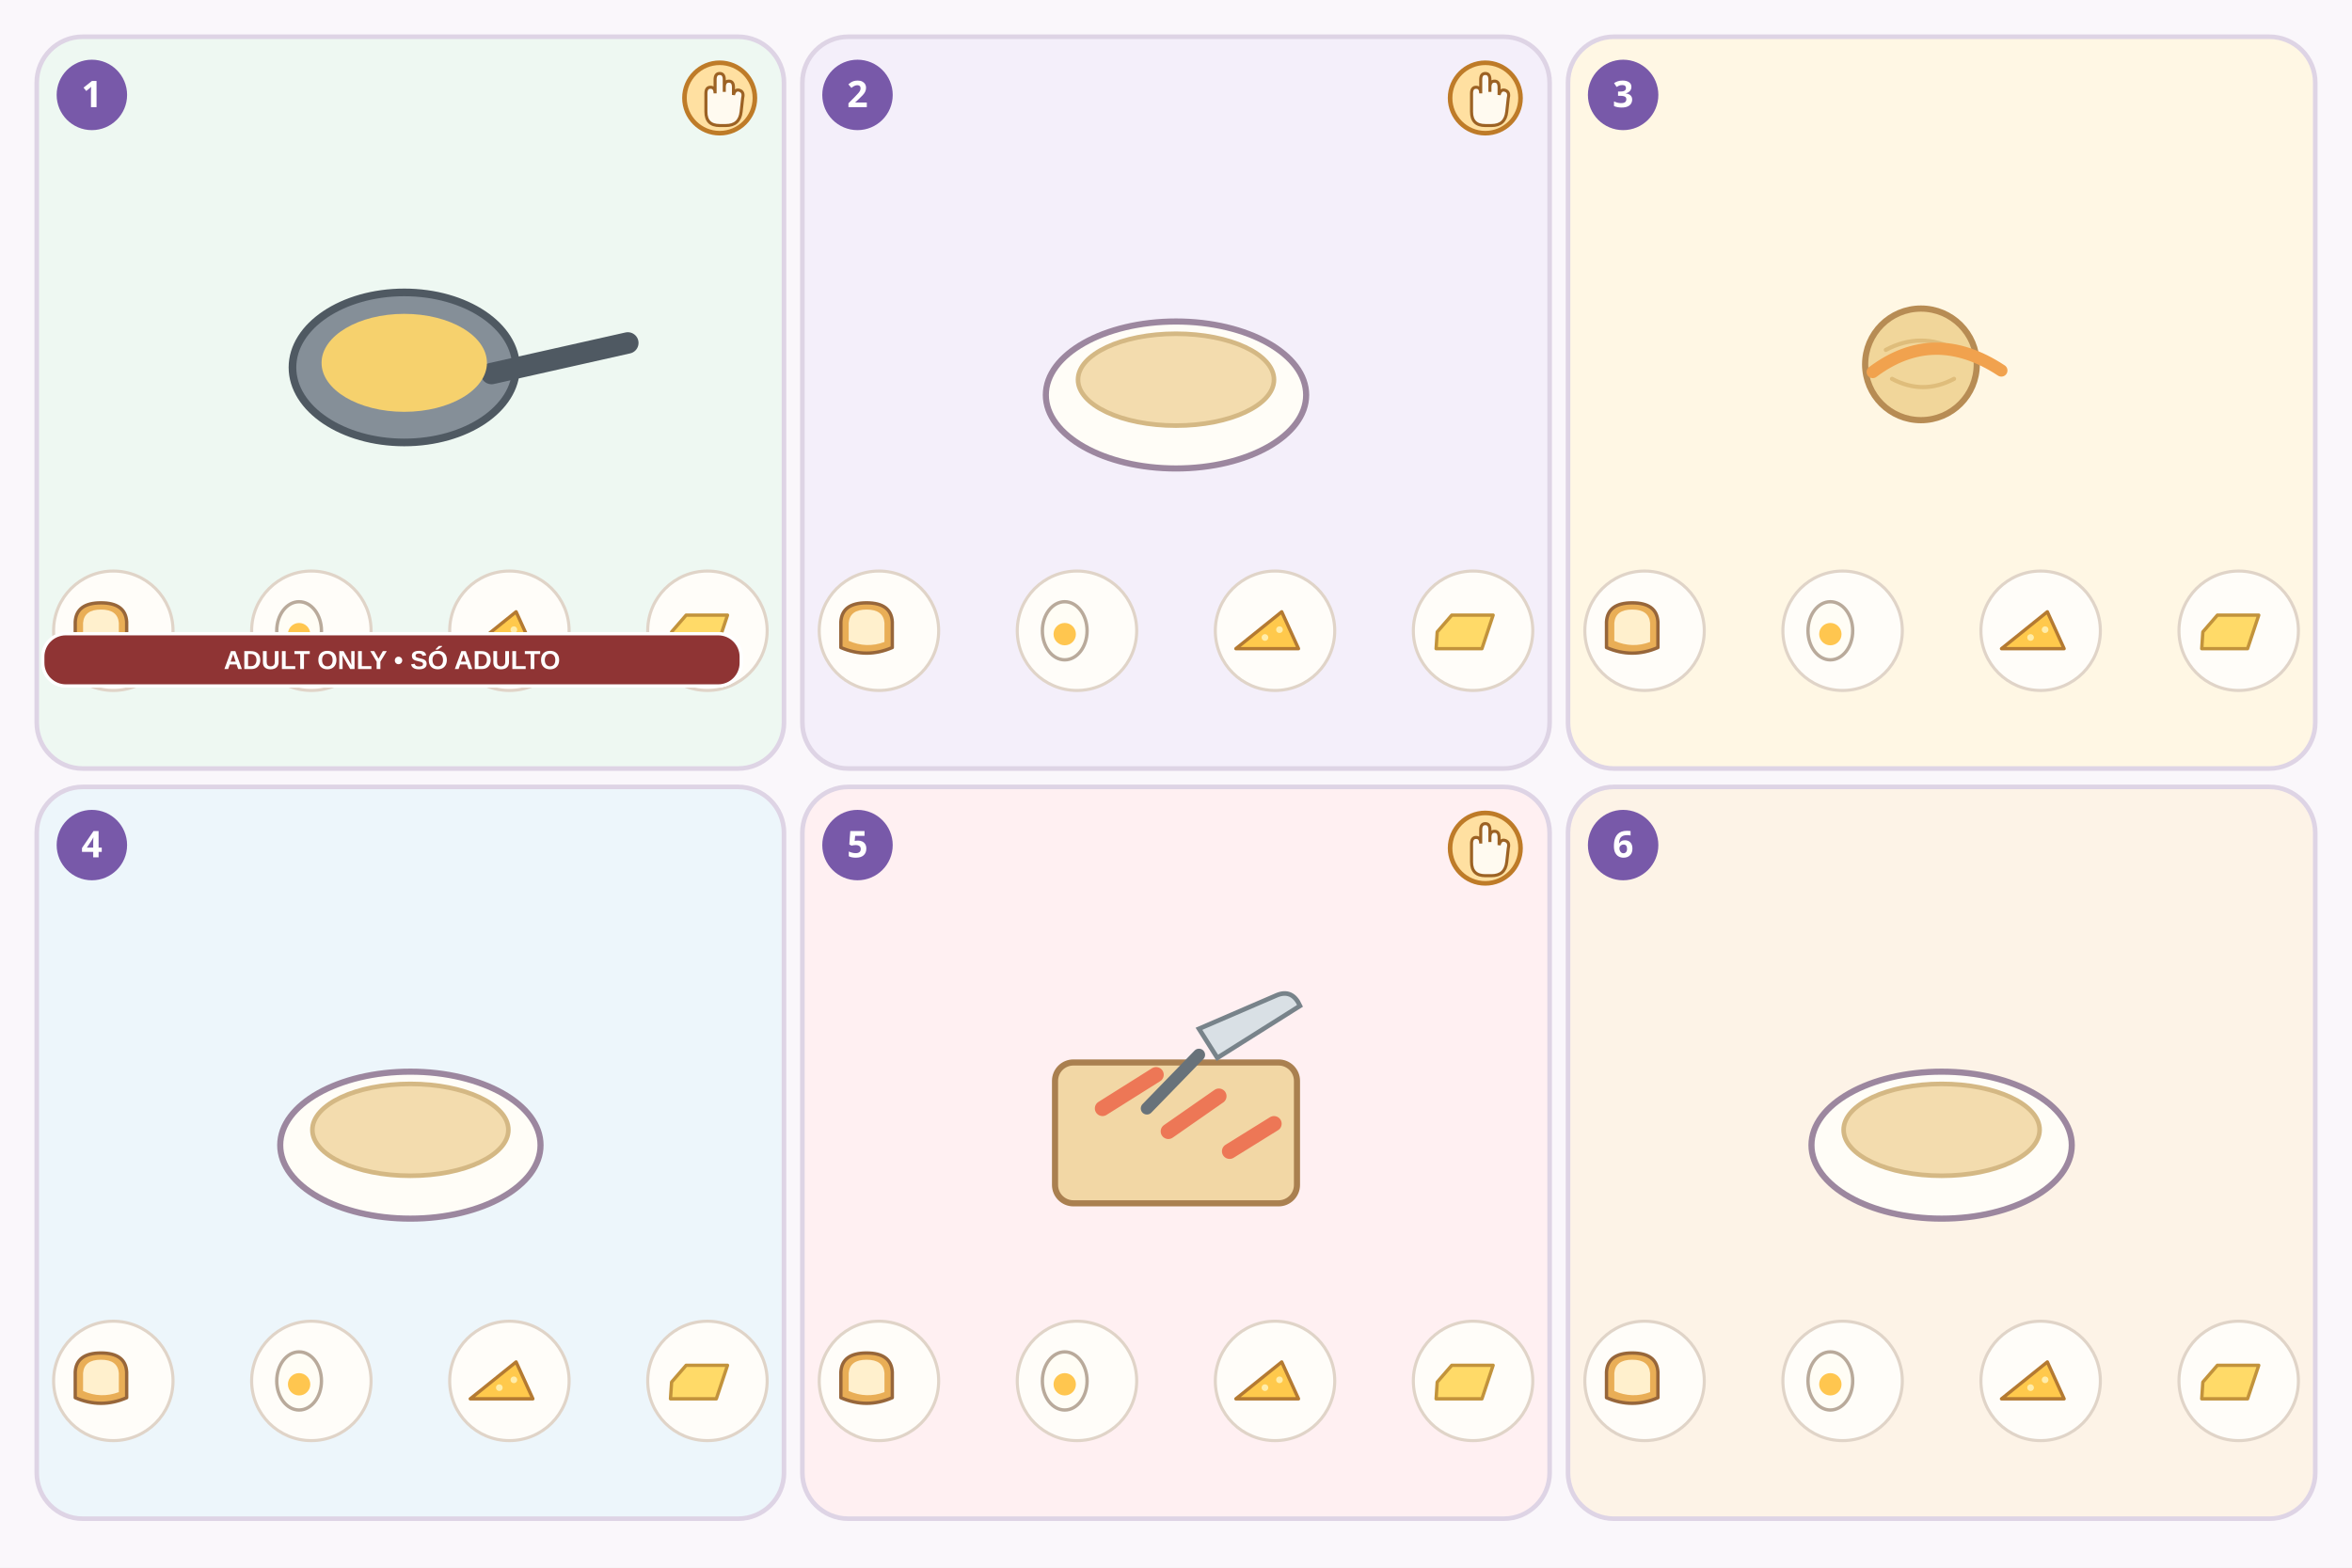
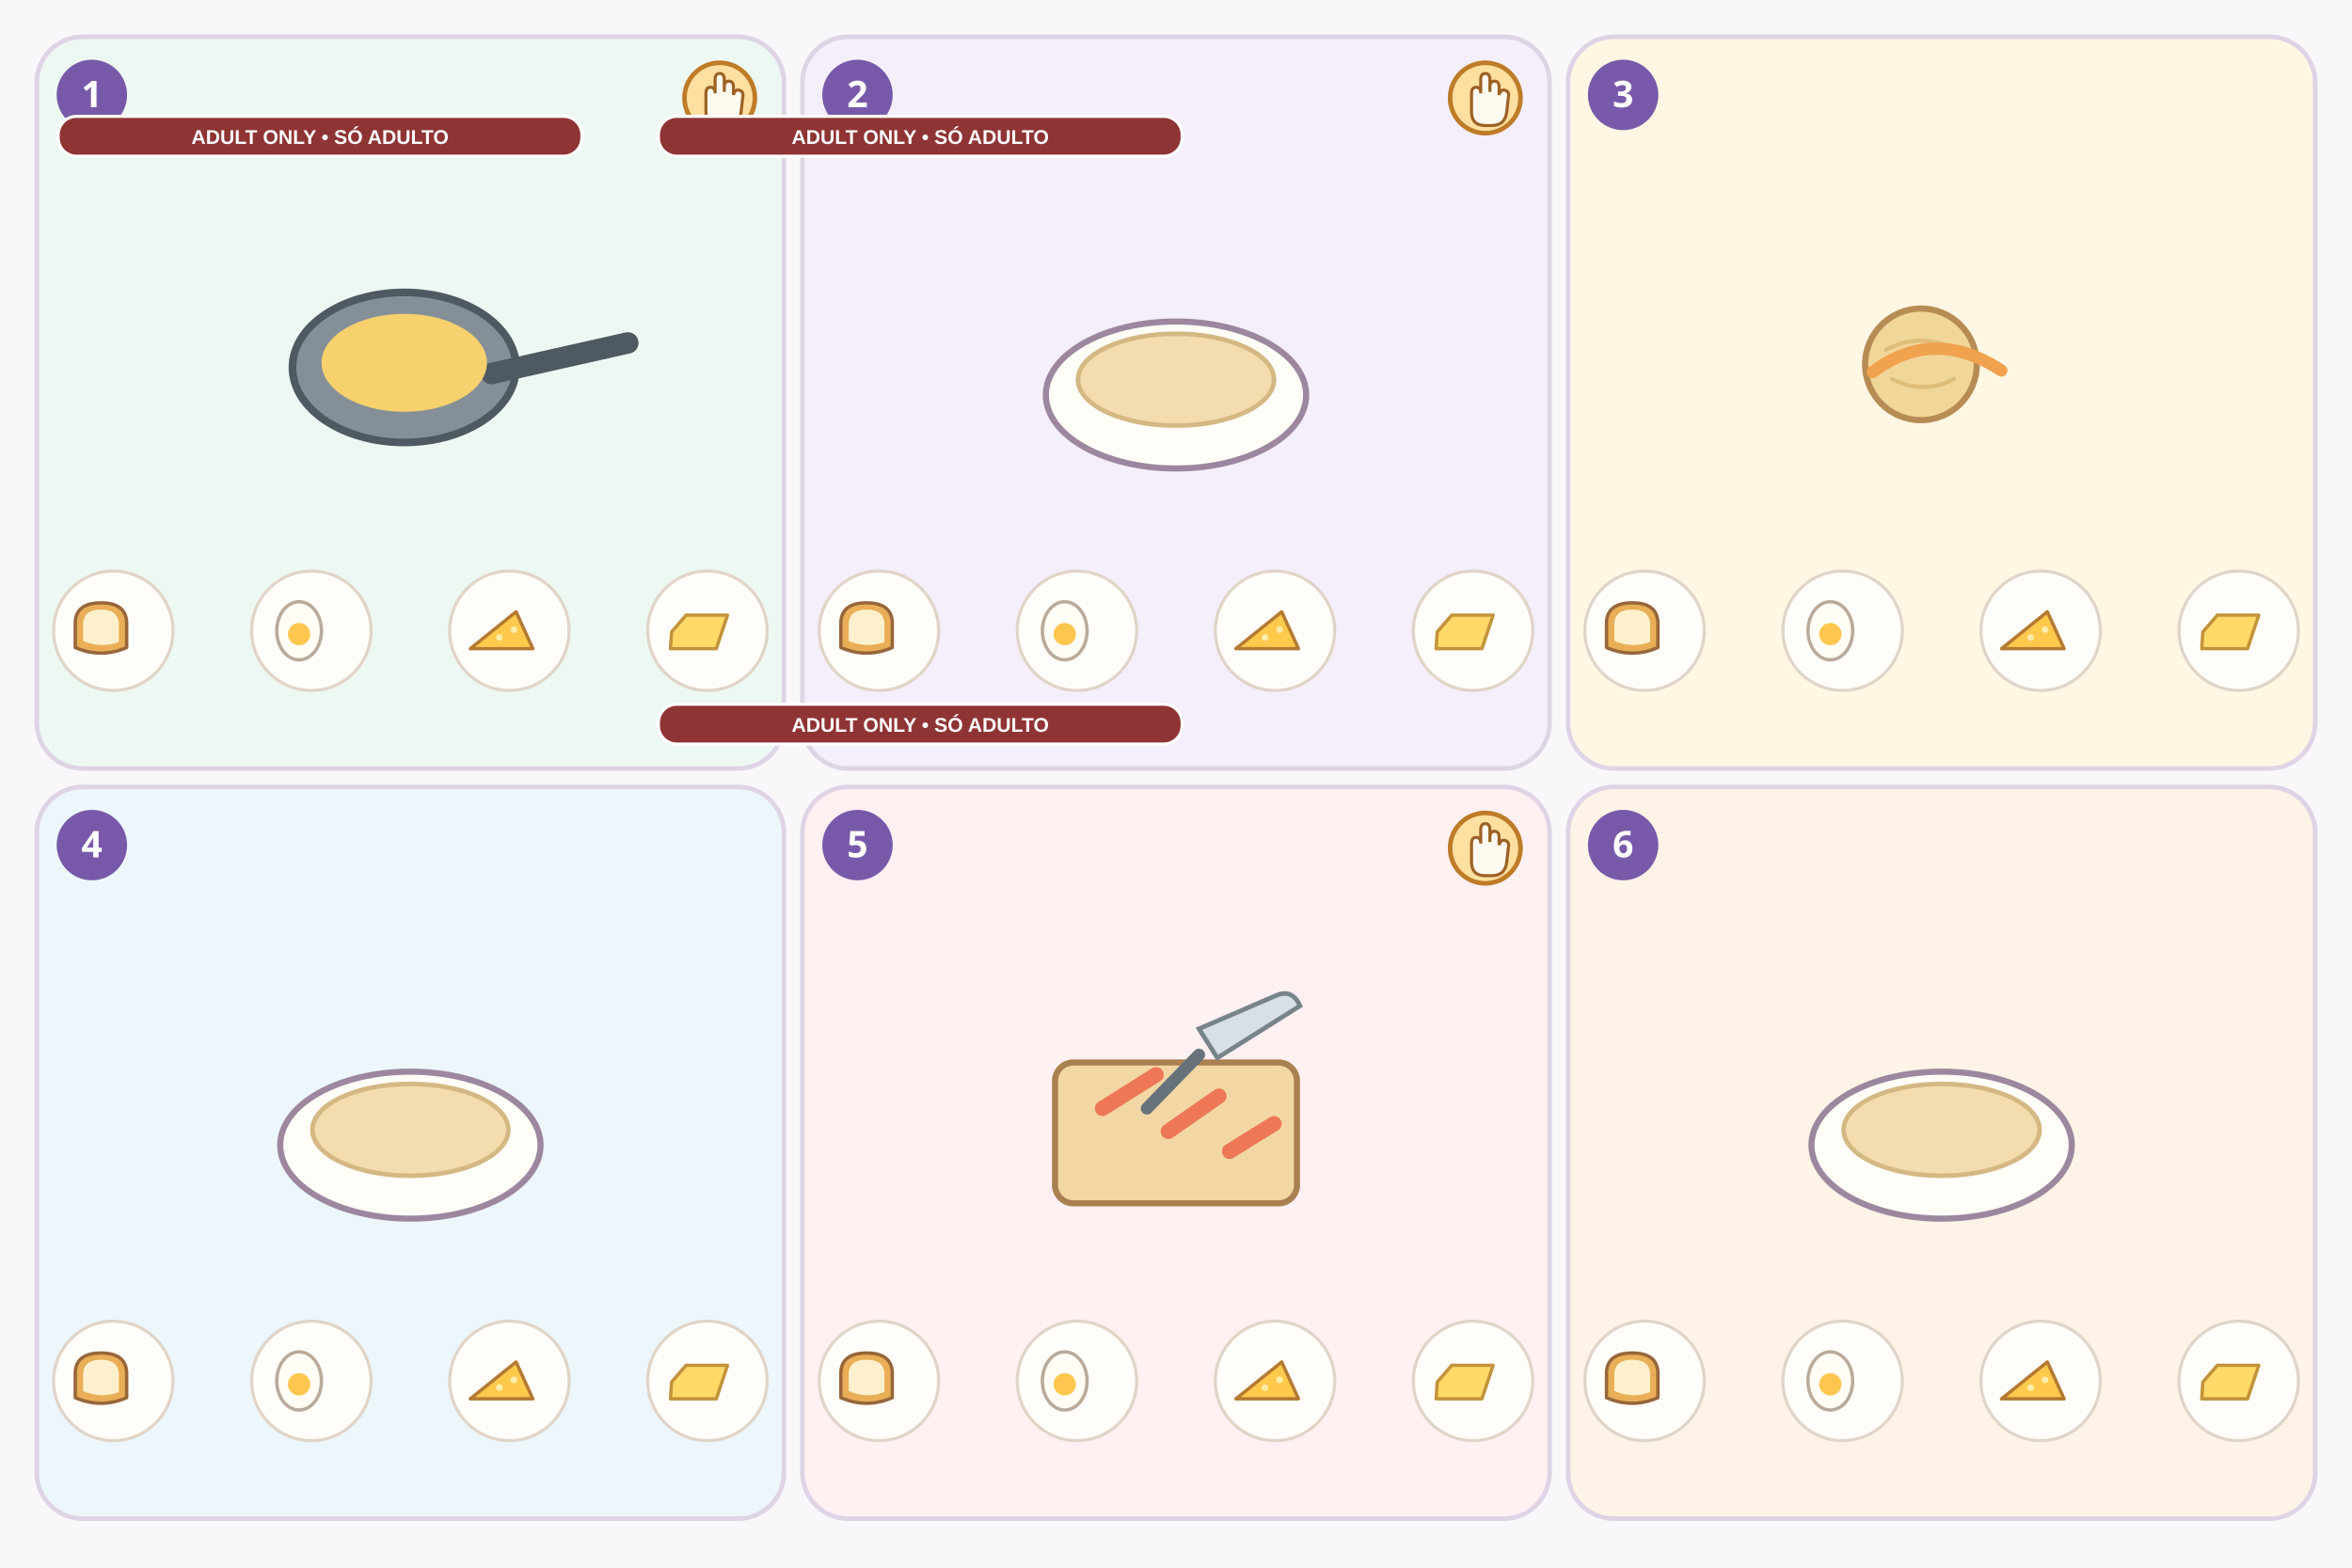
<svg xmlns="http://www.w3.org/2000/svg" width="1536" height="1024" viewBox="0 0 1536 1024" role="img" aria-labelledby="w01-b02-title-30 w01-b02-desc-30" data-review-status="draft-only-not-approved">
  <rect width="1536" height="1024" fill="#faf7fb" />
  <g id="panel-1" aria-label="Panel 1; original step 1: Adult cooks scrambled eggs fully in a pan." role="group" aria-labelledby="w01-b02-r30-p1-title w01-b02-r30-p1-desc">
    <rect x="24" y="24" width="488" height="478" rx="30" fill="#eef8f2" stroke="#ded4e5" stroke-width="3" />
    <circle cx="60" cy="62" r="23" fill="#7859a9" />
    <text x="60" y="70" text-anchor="middle" font-family="sans-serif" font-size="24" font-weight="800" fill="#fff">1</text>
    <g>
      <ellipse cx="264.0" cy="240" rx="73" ry="49" fill="#858f98" stroke="#4f5962" stroke-width="5" />
      <path d="M321.0 244l89-20" stroke="#4f5962" stroke-width="14" stroke-linecap="round" />
      <ellipse cx="264.0" cy="237" rx="54" ry="32" fill="#f6d16d" />
    </g>
    <circle cx="74.0" cy="412" r="39" fill="#fffdf9" stroke="#e0d4c8" stroke-width="2" />
    <g transform="translate(43.3 387.2) scale(0.730)" stroke-linecap="round" stroke-linejoin="round">
      <path d="M8 49V26Q9 9 31 9t23 17v23q-23 10-46 0Z" fill="#e9ae56" stroke="#97663a" stroke-width="3" />
      <path d="M15 43V27Q16 15 31 15t16 12v17q-16 6-32-1Z" fill="#fff0cd" />
    </g>
    <circle cx="203.333" cy="412" r="39" fill="#fffdf9" stroke="#e0d4c8" stroke-width="2" />
    <g transform="translate(172.7 387.2) scale(0.730)" stroke-linecap="round" stroke-linejoin="round">
      <ellipse cx="31" cy="34" rx="20" ry="26" fill="#fffdf5" stroke="#b9aa9b" stroke-width="3" />
      <circle cx="31" cy="37" r="10" fill="#ffc64f" />
    </g>
    <circle cx="332.667" cy="412" r="39" fill="#fffdf9" stroke="#e0d4c8" stroke-width="2" />
    <g transform="translate(302.0 387.2) scale(0.730)" stroke-linecap="round" stroke-linejoin="round">
      <path d="M7 50 48 17l15 33Z" fill="#ffc94c" stroke="#b47a32" stroke-width="3" />
      <circle cx="33" cy="40" r="3" fill="#ffedaa" />
      <circle cx="46" cy="33" r="3" fill="#ffedaa" />
    </g>
    <circle cx="462.0" cy="412" r="39" fill="#fffdf9" stroke="#e0d4c8" stroke-width="2" />
    <g transform="translate(431.3 387.2) scale(0.730)" stroke-linecap="round" stroke-linejoin="round">
      <path d="m10 35 13-15h37l-10 30H9Z" fill="#ffda68" stroke="#c2933c" stroke-width="3" />
    </g>
    <g transform="translate(445 39)">
      <circle cx="25" cy="25" r="23" fill="#ffe0a1" stroke="#be7b28" stroke-width="3" />
      <path d="M16 34V22q0-4 3-4t3 4v-9q0-4 3-4t3 4v8-3q0-4 3-4t3 4v5q1-4 4-3t2 5l-1 9q-1 9-10 9h-4q-9 0-9-9Z" fill="#fffaf0" stroke="#9c6224" stroke-width="2" />
    </g>
    <g class="w01-adult-only-cue" aria-label="Adult only; Só adulto">
-       <rect x="28" y="414" width="456" height="34" rx="15" fill="#8f3434" stroke="#ffffff" stroke-width="2" />
-       <text x="256" y="437" text-anchor="middle" font-family="Arial,sans-serif" font-size="17" font-weight="800" fill="#ffffff">ADULT ONLY • SÓ ADULTO</text>
+       <rect x="38" y="76" width="342" height="26" rx="12" fill="#8f3434" stroke="#ffffff" stroke-width="2" />
+       <text x="209" y="94" text-anchor="middle" font-family="Arial,sans-serif" font-size="13" font-weight="800" fill="#ffffff">ADULT ONLY • SÓ ADULTO</text>
    </g>
  </g>
  <g id="panel-2" aria-label="Panel 2; original step 1: Adult cooks scrambled eggs fully in a pan." role="group" aria-labelledby="w01-b02-r30-p2-title w01-b02-r30-p2-desc">
    <rect x="524" y="24" width="488" height="478" rx="30" fill="#f4effa" stroke="#ded4e5" stroke-width="3" />
    <circle cx="560" cy="62" r="23" fill="#7859a9" />
    <text x="560" y="70" text-anchor="middle" font-family="sans-serif" font-size="24" font-weight="800" fill="#fff">2</text>
    <g>
      <ellipse cx="768.0" cy="258" rx="85" ry="48" fill="#fffdf7" stroke="#9c879f" stroke-width="4" />
      <ellipse cx="768.0" cy="248" rx="64" ry="30" fill="#f3dcae" stroke="#d4b884" stroke-width="3" />
    </g>
    <circle cx="574.0" cy="412" r="39" fill="#fffdf9" stroke="#e0d4c8" stroke-width="2" />
    <g transform="translate(543.3 387.2) scale(0.730)" stroke-linecap="round" stroke-linejoin="round">
      <path d="M8 49V26Q9 9 31 9t23 17v23q-23 10-46 0Z" fill="#e9ae56" stroke="#97663a" stroke-width="3" />
      <path d="M15 43V27Q16 15 31 15t16 12v17q-16 6-32-1Z" fill="#fff0cd" />
    </g>
    <circle cx="703.333" cy="412" r="39" fill="#fffdf9" stroke="#e0d4c8" stroke-width="2" />
    <g transform="translate(672.7 387.2) scale(0.730)" stroke-linecap="round" stroke-linejoin="round">
      <ellipse cx="31" cy="34" rx="20" ry="26" fill="#fffdf5" stroke="#b9aa9b" stroke-width="3" />
      <circle cx="31" cy="37" r="10" fill="#ffc64f" />
    </g>
    <circle cx="832.667" cy="412" r="39" fill="#fffdf9" stroke="#e0d4c8" stroke-width="2" />
    <g transform="translate(802.0 387.2) scale(0.730)" stroke-linecap="round" stroke-linejoin="round">
      <path d="M7 50 48 17l15 33Z" fill="#ffc94c" stroke="#b47a32" stroke-width="3" />
      <circle cx="33" cy="40" r="3" fill="#ffedaa" />
      <circle cx="46" cy="33" r="3" fill="#ffedaa" />
    </g>
    <circle cx="962.0" cy="412" r="39" fill="#fffdf9" stroke="#e0d4c8" stroke-width="2" />
    <g transform="translate(931.3 387.2) scale(0.730)" stroke-linecap="round" stroke-linejoin="round">
      <path d="m10 35 13-15h37l-10 30H9Z" fill="#ffda68" stroke="#c2933c" stroke-width="3" />
    </g>
    <g transform="translate(945 39)">
      <circle cx="25" cy="25" r="23" fill="#ffe0a1" stroke="#be7b28" stroke-width="3" />
      <path d="M16 34V22q0-4 3-4t3 4v-9q0-4 3-4t3 4v8-3q0-4 3-4t3 4v5q1-4 4-3t2 5l-1 9q-1 9-10 9h-4q-9 0-9-9Z" fill="#fffaf0" stroke="#9c6224" stroke-width="2" />
    </g>
    <g class="w01-adult-only-cue" aria-label="Adult only; Só adulto">
-       <rect x="28" y="414" width="456" height="34" rx="15" fill="#8f3434" stroke="#ffffff" stroke-width="2" />
-       <text x="256" y="437" text-anchor="middle" font-family="Arial,sans-serif" font-size="17" font-weight="800" fill="#ffffff">ADULT ONLY • SÓ ADULTO</text>
+       <rect x="430" y="76" width="342" height="26" rx="12" fill="#8f3434" stroke="#ffffff" stroke-width="2" />
+       <text x="601" y="94" text-anchor="middle" font-family="Arial,sans-serif" font-size="13" font-weight="800" fill="#ffffff">ADULT ONLY • SÓ ADULTO</text>
    </g>
  </g>
  <g id="panel-3" aria-label="Panel 3; original step 2: Put eggs and cheese between bread slices." role="group" aria-labelledby="w01-b02-r30-p3-title w01-b02-r30-p3-desc">
    <rect x="1024" y="24" width="488" height="478" rx="30" fill="#fff7e4" stroke="#ded4e5" stroke-width="3" />
    <circle cx="1060" cy="62" r="23" fill="#7859a9" />
    <text x="1060" y="70" text-anchor="middle" font-family="sans-serif" font-size="24" font-weight="800" fill="#fff">3</text>
    <g transform="translate(1211.3 192.1) scale(1.350)" stroke-linecap="round" stroke-linejoin="round">
      <circle cx="32" cy="34" r="27" fill="#f1d69a" stroke="#b78c54" stroke-width="3" />
      <path d="M15 27q17-9 34 0M18 41q15 8 30 0" fill="none" stroke="#dfbd7b" stroke-width="2" />
    </g>
    <path d="M1223.0 243q40-30 84-1" fill="none" stroke="#f1a24e" stroke-width="8" stroke-linecap="round" />
    <circle cx="1074.0" cy="412" r="39" fill="#fffdf9" stroke="#e0d4c8" stroke-width="2" />
    <g transform="translate(1043.3 387.2) scale(0.730)" stroke-linecap="round" stroke-linejoin="round">
      <path d="M8 49V26Q9 9 31 9t23 17v23q-23 10-46 0Z" fill="#e9ae56" stroke="#97663a" stroke-width="3" />
      <path d="M15 43V27Q16 15 31 15t16 12v17q-16 6-32-1Z" fill="#fff0cd" />
    </g>
    <circle cx="1203.333" cy="412" r="39" fill="#fffdf9" stroke="#e0d4c8" stroke-width="2" />
    <g transform="translate(1172.7 387.2) scale(0.730)" stroke-linecap="round" stroke-linejoin="round">
      <ellipse cx="31" cy="34" rx="20" ry="26" fill="#fffdf5" stroke="#b9aa9b" stroke-width="3" />
      <circle cx="31" cy="37" r="10" fill="#ffc64f" />
    </g>
    <circle cx="1332.667" cy="412" r="39" fill="#fffdf9" stroke="#e0d4c8" stroke-width="2" />
    <g transform="translate(1302.0 387.2) scale(0.730)" stroke-linecap="round" stroke-linejoin="round">
      <path d="M7 50 48 17l15 33Z" fill="#ffc94c" stroke="#b47a32" stroke-width="3" />
      <circle cx="33" cy="40" r="3" fill="#ffedaa" />
      <circle cx="46" cy="33" r="3" fill="#ffedaa" />
    </g>
    <circle cx="1462.0" cy="412" r="39" fill="#fffdf9" stroke="#e0d4c8" stroke-width="2" />
    <g transform="translate(1431.3 387.2) scale(0.730)" stroke-linecap="round" stroke-linejoin="round">
      <path d="m10 35 13-15h37l-10 30H9Z" fill="#ffda68" stroke="#c2933c" stroke-width="3" />
    </g>
  </g>
  <g id="panel-4" aria-label="Panel 4; original step 2: Put eggs and cheese between bread slices." role="group" aria-labelledby="w01-b02-r30-p4-title w01-b02-r30-p4-desc">
    <rect x="24" y="514" width="488" height="478" rx="30" fill="#edf6fb" stroke="#ded4e5" stroke-width="3" />
    <circle cx="60" cy="552" r="23" fill="#7859a9" />
    <text x="60" y="560" text-anchor="middle" font-family="sans-serif" font-size="24" font-weight="800" fill="#fff">4</text>
    <g>
      <ellipse cx="268.0" cy="748" rx="85" ry="48" fill="#fffdf7" stroke="#9c879f" stroke-width="4" />
      <ellipse cx="268.0" cy="738" rx="64" ry="30" fill="#f3dcae" stroke="#d4b884" stroke-width="3" />
    </g>
    <circle cx="74.0" cy="902" r="39" fill="#fffdf9" stroke="#e0d4c8" stroke-width="2" />
    <g transform="translate(43.3 877.2) scale(0.730)" stroke-linecap="round" stroke-linejoin="round">
      <path d="M8 49V26Q9 9 31 9t23 17v23q-23 10-46 0Z" fill="#e9ae56" stroke="#97663a" stroke-width="3" />
      <path d="M15 43V27Q16 15 31 15t16 12v17q-16 6-32-1Z" fill="#fff0cd" />
    </g>
    <circle cx="203.333" cy="902" r="39" fill="#fffdf9" stroke="#e0d4c8" stroke-width="2" />
    <g transform="translate(172.7 877.2) scale(0.730)" stroke-linecap="round" stroke-linejoin="round">
      <ellipse cx="31" cy="34" rx="20" ry="26" fill="#fffdf5" stroke="#b9aa9b" stroke-width="3" />
      <circle cx="31" cy="37" r="10" fill="#ffc64f" />
    </g>
    <circle cx="332.667" cy="902" r="39" fill="#fffdf9" stroke="#e0d4c8" stroke-width="2" />
    <g transform="translate(302.0 877.2) scale(0.730)" stroke-linecap="round" stroke-linejoin="round">
      <path d="M7 50 48 17l15 33Z" fill="#ffc94c" stroke="#b47a32" stroke-width="3" />
      <circle cx="33" cy="40" r="3" fill="#ffedaa" />
      <circle cx="46" cy="33" r="3" fill="#ffedaa" />
    </g>
    <circle cx="462.0" cy="902" r="39" fill="#fffdf9" stroke="#e0d4c8" stroke-width="2" />
    <g transform="translate(431.3 877.2) scale(0.730)" stroke-linecap="round" stroke-linejoin="round">
      <path d="m10 35 13-15h37l-10 30H9Z" fill="#ffda68" stroke="#c2933c" stroke-width="3" />
    </g>
  </g>
  <g id="panel-5" aria-label="Panel 5; original step 3: Adult uses a star cutter; serve warm." role="group" aria-labelledby="w01-b02-r30-p5-title w01-b02-r30-p5-desc">
    <rect x="524" y="514" width="488" height="478" rx="30" fill="#fff0f2" stroke="#ded4e5" stroke-width="3" />
    <circle cx="560" cy="552" r="23" fill="#7859a9" />
    <text x="560" y="560" text-anchor="middle" font-family="sans-serif" font-size="24" font-weight="800" fill="#fff">5</text>
    <g>
      <rect x="689.0" y="694" width="158" height="92" rx="12" fill="#f2d7a5" stroke="#aa8050" stroke-width="4" />
      <path d="m783.0 672 51-22q10-4 15 7l-54 34Z" fill="#d9e0e5" stroke="#78838a" stroke-width="3" />
      <path d="m783.0 689-34 35" stroke="#68727a" stroke-width="8" stroke-linecap="round" />
    </g>
    <path d="M720.0 724l35-22m8 37 33-23m7 36 29-18" stroke="#ed7756" stroke-width="10" stroke-linecap="round" />
    <circle cx="574.0" cy="902" r="39" fill="#fffdf9" stroke="#e0d4c8" stroke-width="2" />
    <g transform="translate(543.3 877.2) scale(0.730)" stroke-linecap="round" stroke-linejoin="round">
      <path d="M8 49V26Q9 9 31 9t23 17v23q-23 10-46 0Z" fill="#e9ae56" stroke="#97663a" stroke-width="3" />
      <path d="M15 43V27Q16 15 31 15t16 12v17q-16 6-32-1Z" fill="#fff0cd" />
    </g>
    <circle cx="703.333" cy="902" r="39" fill="#fffdf9" stroke="#e0d4c8" stroke-width="2" />
    <g transform="translate(672.7 877.2) scale(0.730)" stroke-linecap="round" stroke-linejoin="round">
      <ellipse cx="31" cy="34" rx="20" ry="26" fill="#fffdf5" stroke="#b9aa9b" stroke-width="3" />
      <circle cx="31" cy="37" r="10" fill="#ffc64f" />
    </g>
    <circle cx="832.667" cy="902" r="39" fill="#fffdf9" stroke="#e0d4c8" stroke-width="2" />
    <g transform="translate(802.0 877.2) scale(0.730)" stroke-linecap="round" stroke-linejoin="round">
      <path d="M7 50 48 17l15 33Z" fill="#ffc94c" stroke="#b47a32" stroke-width="3" />
      <circle cx="33" cy="40" r="3" fill="#ffedaa" />
      <circle cx="46" cy="33" r="3" fill="#ffedaa" />
    </g>
    <circle cx="962.0" cy="902" r="39" fill="#fffdf9" stroke="#e0d4c8" stroke-width="2" />
    <g transform="translate(931.3 877.2) scale(0.730)" stroke-linecap="round" stroke-linejoin="round">
      <path d="m10 35 13-15h37l-10 30H9Z" fill="#ffda68" stroke="#c2933c" stroke-width="3" />
    </g>
    <g transform="translate(945 529)">
      <circle cx="25" cy="25" r="23" fill="#ffe0a1" stroke="#be7b28" stroke-width="3" />
      <path d="M16 34V22q0-4 3-4t3 4v-9q0-4 3-4t3 4v8-3q0-4 3-4t3 4v5q1-4 4-3t2 5l-1 9q-1 9-10 9h-4q-9 0-9-9Z" fill="#fffaf0" stroke="#9c6224" stroke-width="2" />
    </g>
    <g class="w01-adult-only-cue" aria-label="Adult only; Só adulto">
-       <rect x="28" y="414" width="456" height="34" rx="15" fill="#8f3434" stroke="#ffffff" stroke-width="2" />
-       <text x="256" y="437" text-anchor="middle" font-family="Arial,sans-serif" font-size="17" font-weight="800" fill="#ffffff">ADULT ONLY • SÓ ADULTO</text>
+       <rect x="430" y="460" width="342" height="26" rx="12" fill="#8f3434" stroke="#ffffff" stroke-width="2" />
+       <text x="601" y="478" text-anchor="middle" font-family="Arial,sans-serif" font-size="13" font-weight="800" fill="#ffffff">ADULT ONLY • SÓ ADULTO</text>
    </g>
  </g>
  <g id="panel-6" aria-label="Panel 6; original step 3: Adult uses a star cutter; serve warm." role="group" aria-labelledby="w01-b02-r30-p6-title w01-b02-r30-p6-desc">
    <rect x="1024" y="514" width="488" height="478" rx="30" fill="#fdf3e7" stroke="#ded4e5" stroke-width="3" />
    <circle cx="1060" cy="552" r="23" fill="#7859a9" />
    <text x="1060" y="560" text-anchor="middle" font-family="sans-serif" font-size="24" font-weight="800" fill="#fff">6</text>
    <g>
      <ellipse cx="1268.0" cy="748" rx="85" ry="48" fill="#fffdf7" stroke="#9c879f" stroke-width="4" />
      <ellipse cx="1268.0" cy="738" rx="64" ry="30" fill="#f3dcae" stroke="#d4b884" stroke-width="3" />
    </g>
    <circle cx="1074.0" cy="902" r="39" fill="#fffdf9" stroke="#e0d4c8" stroke-width="2" />
    <g transform="translate(1043.3 877.2) scale(0.730)" stroke-linecap="round" stroke-linejoin="round">
      <path d="M8 49V26Q9 9 31 9t23 17v23q-23 10-46 0Z" fill="#e9ae56" stroke="#97663a" stroke-width="3" />
      <path d="M15 43V27Q16 15 31 15t16 12v17q-16 6-32-1Z" fill="#fff0cd" />
    </g>
    <circle cx="1203.333" cy="902" r="39" fill="#fffdf9" stroke="#e0d4c8" stroke-width="2" />
    <g transform="translate(1172.7 877.2) scale(0.730)" stroke-linecap="round" stroke-linejoin="round">
      <ellipse cx="31" cy="34" rx="20" ry="26" fill="#fffdf5" stroke="#b9aa9b" stroke-width="3" />
      <circle cx="31" cy="37" r="10" fill="#ffc64f" />
    </g>
    <circle cx="1332.667" cy="902" r="39" fill="#fffdf9" stroke="#e0d4c8" stroke-width="2" />
    <g transform="translate(1302.0 877.2) scale(0.730)" stroke-linecap="round" stroke-linejoin="round">
      <path d="M7 50 48 17l15 33Z" fill="#ffc94c" stroke="#b47a32" stroke-width="3" />
      <circle cx="33" cy="40" r="3" fill="#ffedaa" />
      <circle cx="46" cy="33" r="3" fill="#ffedaa" />
    </g>
    <circle cx="1462.0" cy="902" r="39" fill="#fffdf9" stroke="#e0d4c8" stroke-width="2" />
    <g transform="translate(1431.3 877.2) scale(0.730)" stroke-linecap="round" stroke-linejoin="round">
      <path d="m10 35 13-15h37l-10 30H9Z" fill="#ffda68" stroke="#c2933c" stroke-width="3" />
    </g>
  </g>
</svg>
